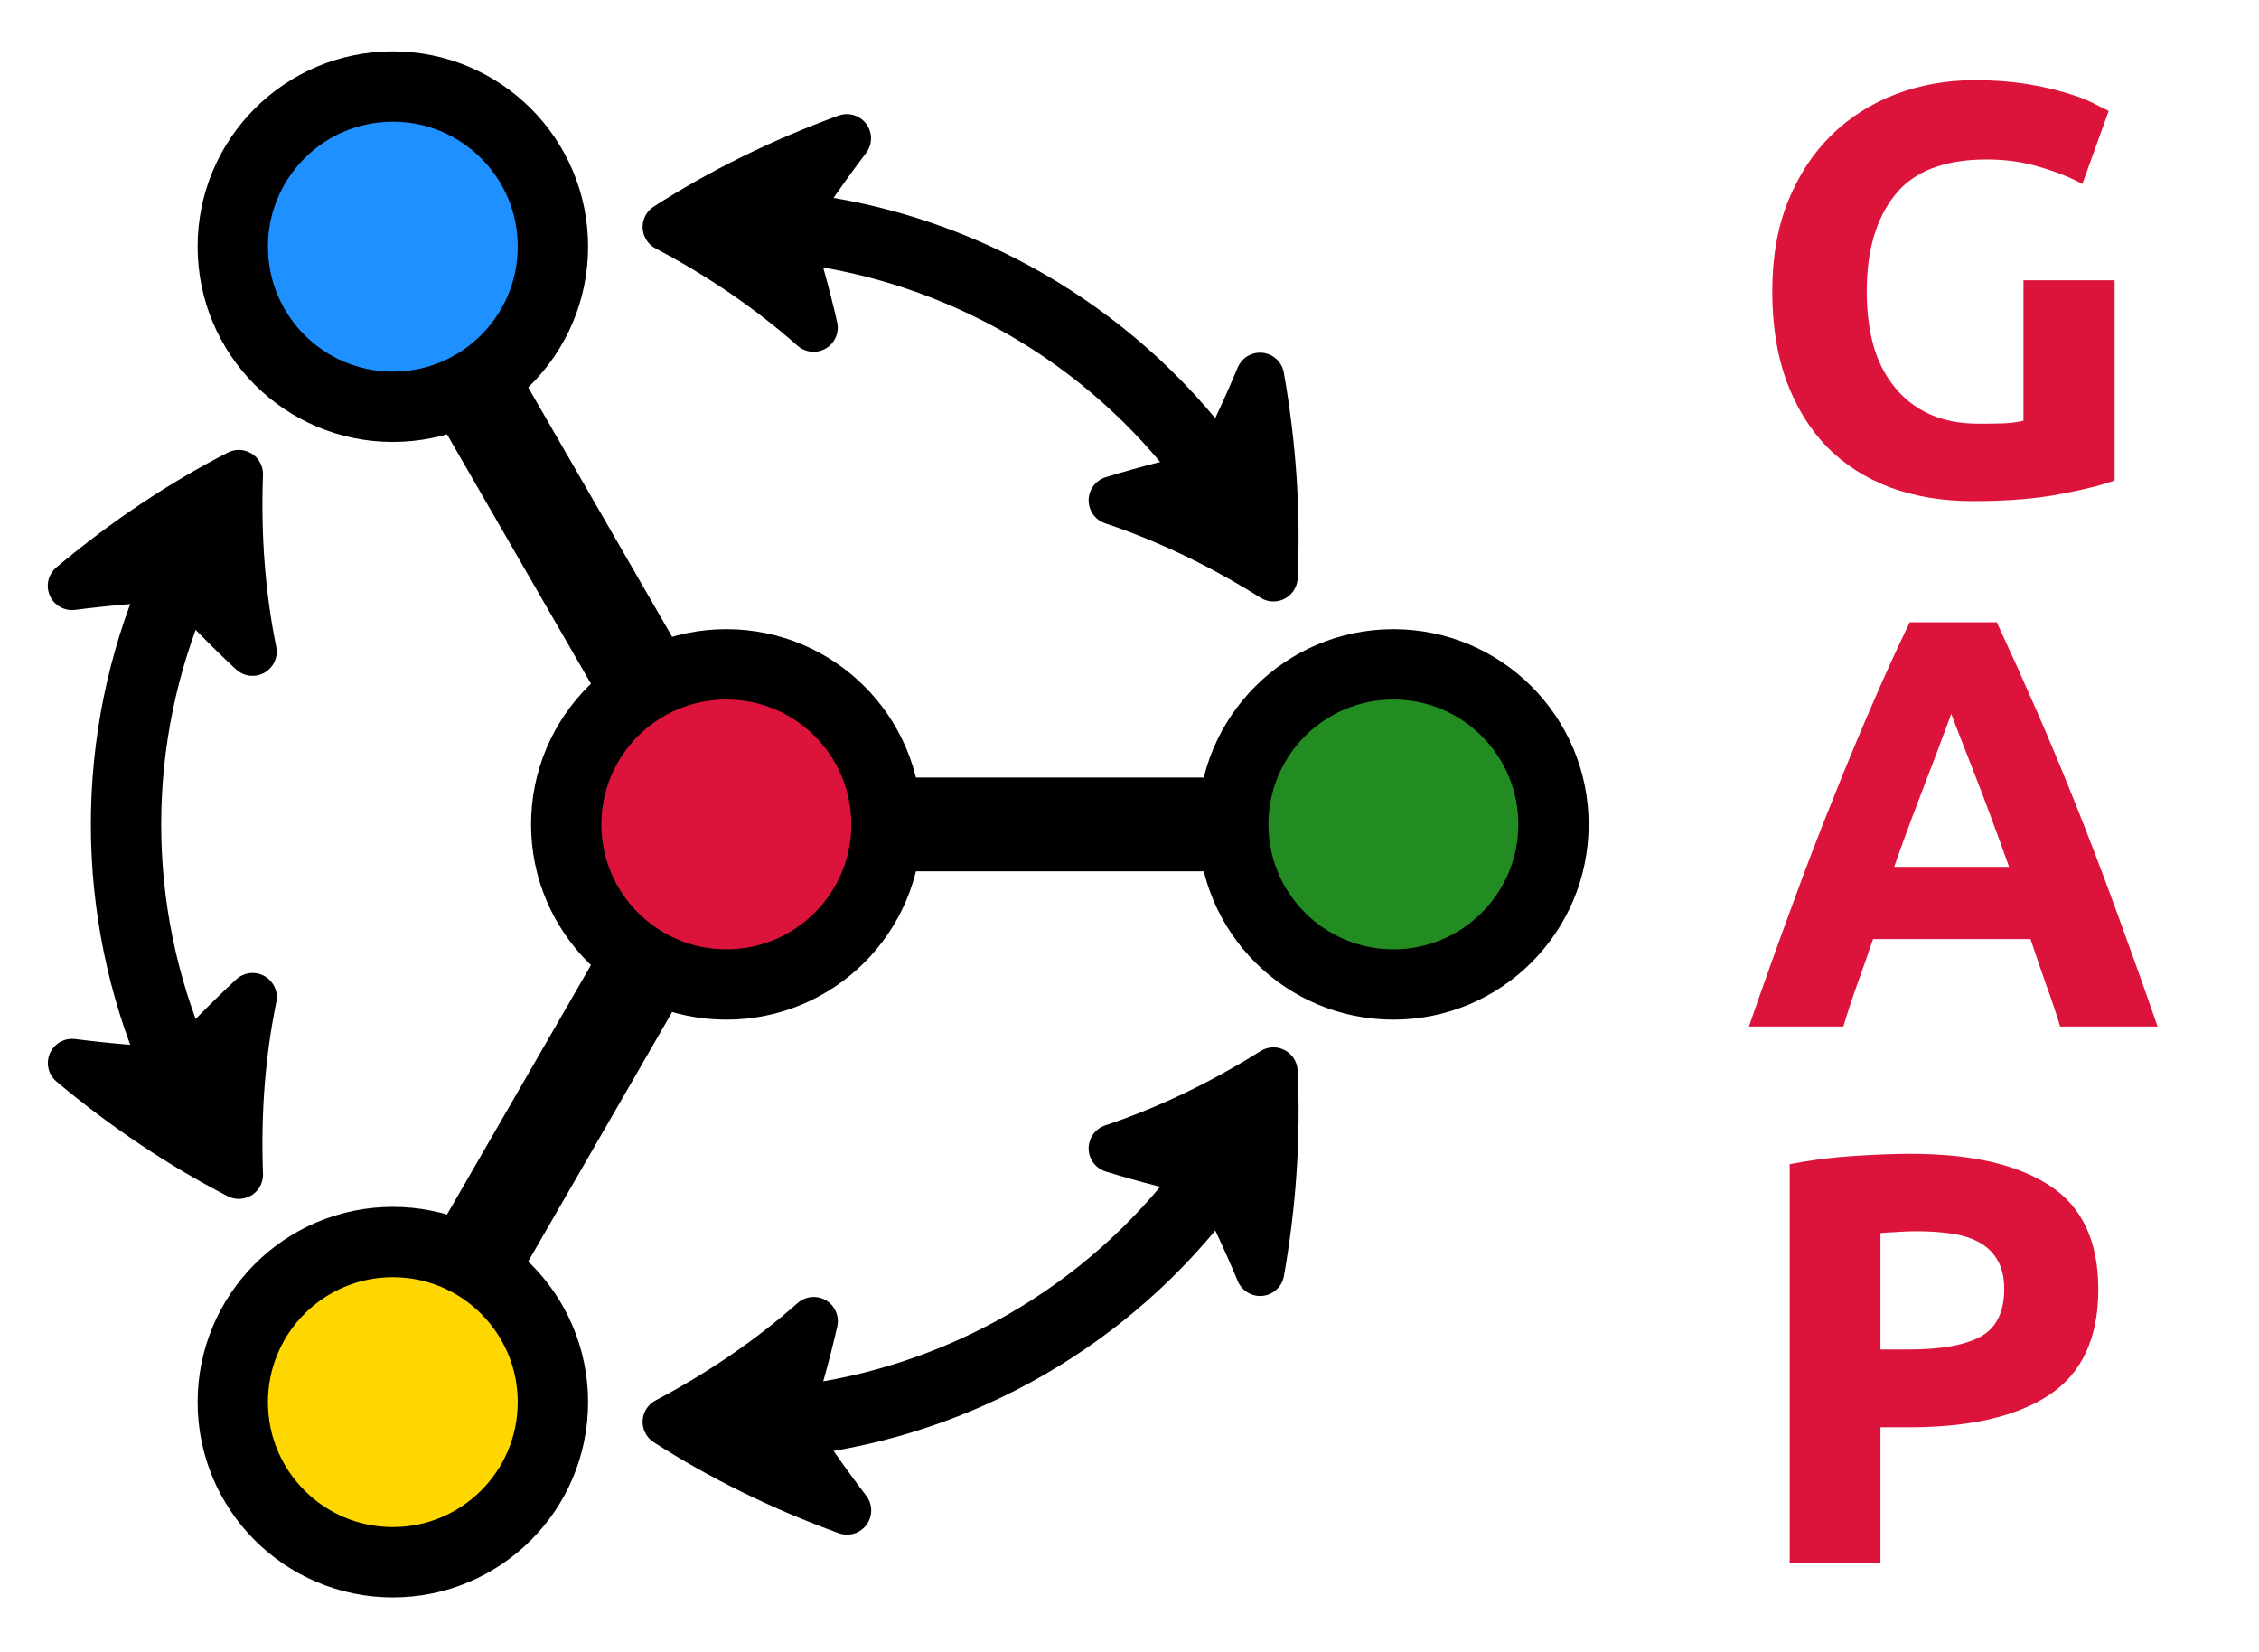
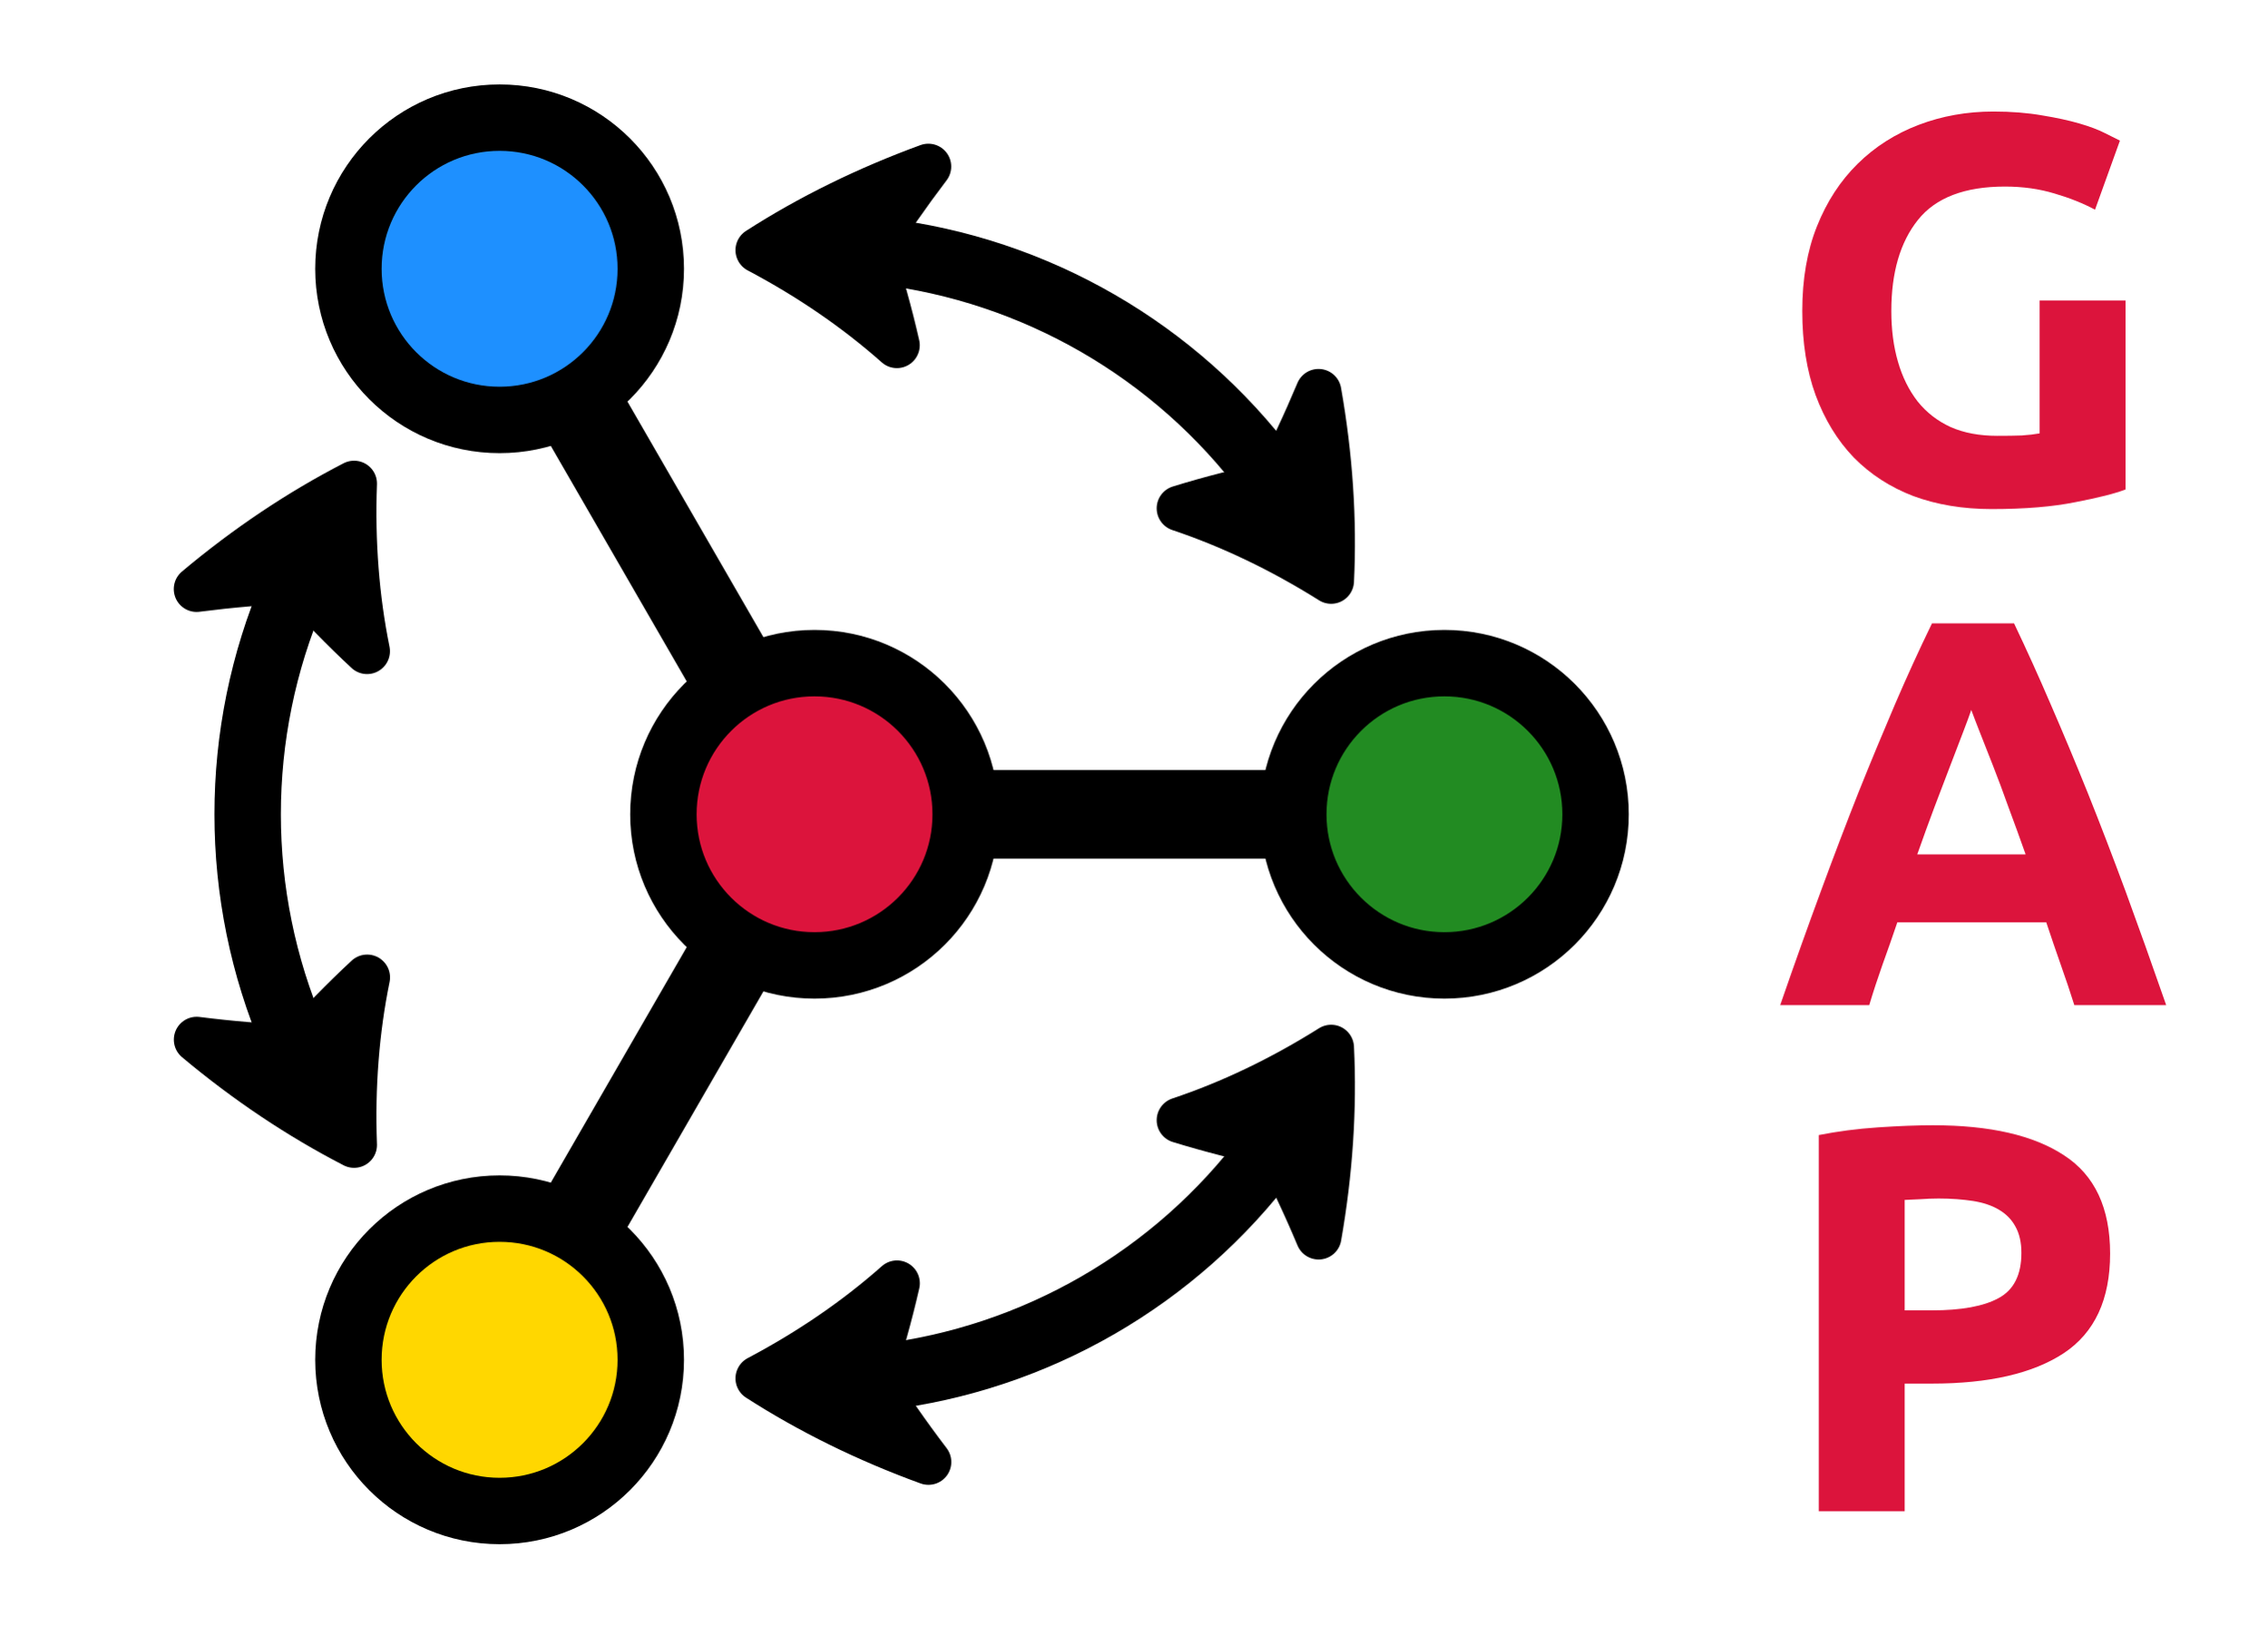
- <svg xmlns="http://www.w3.org/2000/svg" xmlns:xlink="http://www.w3.org/1999/xlink" width="95.264" height="69.631" viewBox="0 0 95.264 69.631">
+ <svg xmlns="http://www.w3.org/2000/svg" xmlns:xlink="http://www.w3.org/1999/xlink" width="101.041pt" height="73.288pt" viewBox="0 0 101.041 73.288">
  <defs>
    <g>
      <g id="glyph-0-0">
-         <path d="M 10.281 -14.094 C 8.488 -14.094 7.195 -13.594 6.406 -12.594 C 5.613 -11.602 5.219 -10.25 5.219 -8.531 C 5.219 -7.695 5.312 -6.938 5.5 -6.25 C 5.695 -5.57 5.992 -4.988 6.391 -4.5 C 6.785 -4.008 7.273 -3.629 7.859 -3.359 C 8.453 -3.086 9.145 -2.953 9.938 -2.953 C 10.363 -2.953 10.727 -2.957 11.031 -2.969 C 11.332 -2.988 11.598 -3.023 11.828 -3.078 L 11.828 -9 L 15.672 -9 L 15.672 -0.562 C 15.211 -0.383 14.473 -0.195 13.453 0 C 12.43 0.207 11.176 0.312 9.688 0.312 C 8.406 0.312 7.242 0.117 6.203 -0.266 C 5.16 -0.66 4.27 -1.234 3.531 -1.984 C 2.801 -2.742 2.234 -3.672 1.828 -4.766 C 1.43 -5.867 1.234 -7.125 1.234 -8.531 C 1.234 -9.957 1.453 -11.219 1.891 -12.312 C 2.336 -13.414 2.945 -14.348 3.719 -15.109 C 4.488 -15.867 5.395 -16.445 6.438 -16.844 C 7.477 -17.238 8.586 -17.438 9.766 -17.438 C 10.566 -17.438 11.289 -17.383 11.938 -17.281 C 12.582 -17.176 13.141 -17.051 13.609 -16.906 C 14.078 -16.77 14.461 -16.625 14.766 -16.469 C 15.066 -16.32 15.285 -16.211 15.422 -16.141 L 14.312 -13.062 C 13.789 -13.344 13.188 -13.582 12.5 -13.781 C 11.82 -13.988 11.082 -14.094 10.281 -14.094 Z M 10.281 -14.094 " />
+         <path d="M 10.266 -14.062 C 8.473 -14.062 7.18 -13.566 6.391 -12.578 C 5.598 -11.586 5.203 -10.234 5.203 -8.516 C 5.203 -7.68 5.301 -6.926 5.5 -6.25 C 5.695 -5.57 5.988 -4.984 6.375 -4.484 C 6.77 -3.992 7.258 -3.613 7.844 -3.344 C 8.438 -3.082 9.129 -2.953 9.922 -2.953 C 10.348 -2.953 10.711 -2.957 11.016 -2.969 C 11.316 -2.988 11.582 -3.02 11.812 -3.062 L 11.812 -8.984 L 15.641 -8.984 L 15.641 -0.562 C 15.18 -0.383 14.441 -0.195 13.422 0 C 12.41 0.207 11.16 0.312 9.672 0.312 C 8.391 0.312 7.227 0.117 6.188 -0.266 C 5.156 -0.66 4.27 -1.234 3.531 -1.984 C 2.801 -2.742 2.234 -3.672 1.828 -4.766 C 1.43 -5.859 1.234 -7.109 1.234 -8.516 C 1.234 -9.941 1.453 -11.203 1.891 -12.297 C 2.328 -13.391 2.93 -14.316 3.703 -15.078 C 4.473 -15.836 5.379 -16.414 6.422 -16.812 C 7.461 -17.207 8.57 -17.406 9.75 -17.406 C 10.551 -17.406 11.273 -17.348 11.922 -17.234 C 12.566 -17.129 13.117 -17.008 13.578 -16.875 C 14.047 -16.738 14.43 -16.594 14.734 -16.438 C 15.035 -16.289 15.254 -16.18 15.391 -16.109 L 14.281 -13.031 C 13.758 -13.312 13.16 -13.551 12.484 -13.75 C 11.805 -13.957 11.066 -14.062 10.266 -14.062 Z M 10.266 -14.062 " />
      </g>
      <g id="glyph-0-1">
-         <path d="M 13.375 0 C 13.195 -0.594 12.992 -1.195 12.766 -1.812 C 12.547 -2.438 12.332 -3.062 12.125 -3.688 L 5.484 -3.688 C 5.273 -3.062 5.055 -2.438 4.828 -1.812 C 4.609 -1.195 4.41 -0.594 4.234 0 L 0.25 0 C 0.883 -1.832 1.488 -3.523 2.062 -5.078 C 2.633 -6.641 3.195 -8.109 3.75 -9.484 C 4.301 -10.867 4.844 -12.176 5.375 -13.406 C 5.906 -14.645 6.457 -15.859 7.031 -17.047 L 10.703 -17.047 C 11.254 -15.859 11.801 -14.645 12.344 -13.406 C 12.883 -12.176 13.43 -10.867 13.984 -9.484 C 14.535 -8.109 15.098 -6.641 15.672 -5.078 C 16.242 -3.523 16.848 -1.832 17.484 0 Z M 8.781 -13.188 C 8.695 -12.938 8.57 -12.598 8.406 -12.172 C 8.25 -11.742 8.062 -11.25 7.844 -10.688 C 7.633 -10.133 7.398 -9.52 7.141 -8.844 C 6.891 -8.176 6.633 -7.473 6.375 -6.734 L 11.219 -6.734 C 10.957 -7.473 10.703 -8.176 10.453 -8.844 C 10.203 -9.52 9.969 -10.133 9.75 -10.688 C 9.531 -11.25 9.336 -11.742 9.172 -12.172 C 9.004 -12.598 8.875 -12.938 8.781 -13.188 Z M 8.781 -13.188 " />
+         <path d="M 13.359 0 C 13.172 -0.594 12.969 -1.195 12.75 -1.812 C 12.531 -2.438 12.316 -3.062 12.109 -3.688 L 5.469 -3.688 C 5.258 -3.062 5.039 -2.438 4.812 -1.812 C 4.594 -1.195 4.395 -0.594 4.219 0 L 0.25 0 C 0.883 -1.832 1.488 -3.523 2.062 -5.078 C 2.633 -6.629 3.191 -8.094 3.734 -9.469 C 4.285 -10.844 4.828 -12.148 5.359 -13.391 C 5.891 -14.629 6.441 -15.836 7.016 -17.016 L 10.672 -17.016 C 11.234 -15.836 11.781 -14.629 12.312 -13.391 C 12.852 -12.148 13.398 -10.844 13.953 -9.469 C 14.504 -8.094 15.066 -6.629 15.641 -5.078 C 16.211 -3.523 16.816 -1.832 17.453 0 Z M 8.766 -13.156 C 8.68 -12.906 8.555 -12.566 8.391 -12.141 C 8.234 -11.723 8.047 -11.234 7.828 -10.672 C 7.617 -10.117 7.383 -9.504 7.125 -8.828 C 6.875 -8.16 6.617 -7.457 6.359 -6.719 L 11.188 -6.719 C 10.926 -7.457 10.672 -8.16 10.422 -8.828 C 10.18 -9.504 9.953 -10.117 9.734 -10.672 C 9.516 -11.234 9.32 -11.723 9.156 -12.141 C 8.988 -12.566 8.859 -12.906 8.766 -13.156 Z M 8.766 -13.156 " />
      </g>
      <g id="glyph-0-2">
-         <path d="M 7.078 -17.234 C 9.617 -17.234 11.57 -16.785 12.938 -15.891 C 14.301 -15.004 14.984 -13.547 14.984 -11.516 C 14.984 -9.461 14.289 -7.977 12.906 -7.062 C 11.531 -6.156 9.566 -5.703 7.016 -5.703 L 5.797 -5.703 L 5.797 0 L 1.969 0 L 1.969 -16.797 C 2.801 -16.961 3.688 -17.078 4.625 -17.141 C 5.562 -17.203 6.379 -17.234 7.078 -17.234 Z M 7.328 -13.969 C 7.047 -13.969 6.77 -13.957 6.5 -13.938 C 6.227 -13.926 5.992 -13.91 5.797 -13.891 L 5.797 -8.984 L 7.016 -8.984 C 8.336 -8.984 9.332 -9.16 10 -9.516 C 10.676 -9.879 11.016 -10.551 11.016 -11.531 C 11.016 -12.008 10.926 -12.406 10.75 -12.719 C 10.582 -13.031 10.336 -13.281 10.016 -13.469 C 9.703 -13.656 9.316 -13.785 8.859 -13.859 C 8.398 -13.93 7.891 -13.969 7.328 -13.969 Z M 7.328 -13.969 " />
+         <path d="M 7.062 -17.203 C 9.602 -17.203 11.551 -16.754 12.906 -15.859 C 14.27 -14.973 14.953 -13.516 14.953 -11.484 C 14.953 -9.441 14.266 -7.961 12.891 -7.047 C 11.516 -6.141 9.551 -5.688 7 -5.688 L 5.797 -5.688 L 5.797 0 L 1.969 0 L 1.969 -16.766 C 2.801 -16.93 3.68 -17.047 4.609 -17.109 C 5.547 -17.172 6.363 -17.203 7.062 -17.203 Z M 7.312 -13.938 C 7.031 -13.938 6.754 -13.926 6.484 -13.906 C 6.223 -13.895 5.992 -13.883 5.797 -13.875 L 5.797 -8.953 L 7 -8.953 C 8.32 -8.953 9.316 -9.133 9.984 -9.5 C 10.66 -9.863 11 -10.535 11 -11.516 C 11 -11.984 10.91 -12.375 10.734 -12.688 C 10.566 -13 10.32 -13.25 10 -13.438 C 9.688 -13.625 9.301 -13.754 8.844 -13.828 C 8.383 -13.898 7.875 -13.938 7.312 -13.938 Z M 7.312 -13.938 " />
      </g>
    </g>
    <clipPath id="clip-0">
-       <path clip-rule="nonzero" d="M 0 0.082 L 84 0.082 L 84 69.18 L 0 69.18 Z M 0 0.082 " />
+       <path clip-rule="nonzero" d="M 0.012 0 L 90 0 L 90 72.582 L 0.012 72.582 Z M 0.012 0 " />
    </clipPath>
    <clipPath id="clip-1">
-       <path clip-rule="nonzero" d="M 0 0.082 L 80 0.082 L 80 69.18 L 0 69.18 Z M 0 0.082 " />
+       <path clip-rule="nonzero" d="M 0.012 0 L 85 0 L 85 72.582 L 0.012 72.582 Z M 0.012 0 " />
    </clipPath>
    <clipPath id="clip-2">
-       <path clip-rule="nonzero" d="M 10 0.082 L 94.535 0.082 L 94.535 69.18 L 10 69.18 Z M 10 0.082 " />
+       <path clip-rule="nonzero" d="M 15 0 L 100.078 0 L 100.078 72.582 L 15 72.582 Z M 15 0 " />
    </clipPath>
    <clipPath id="clip-3">
-       <path clip-rule="nonzero" d="M 0 0.082 L 66 0.082 L 66 60 L 0 60 Z M 0 0.082 " />
+       <path clip-rule="nonzero" d="M 0.012 0 L 71 0 L 71 61 L 0.012 61 Z M 0.012 0 " />
    </clipPath>
    <clipPath id="clip-4">
-       <path clip-rule="nonzero" d="M 0 10 L 66 10 L 66 69.18 L 0 69.18 Z M 0 10 " />
+       <path clip-rule="nonzero" d="M 0.012 12 L 71 12 L 71 72.582 L 0.012 72.582 Z M 0.012 12 " />
    </clipPath>
    <clipPath id="clip-5">
-       <path clip-rule="nonzero" d="M 0 0.082 L 93 0.082 L 93 62 L 0 62 Z M 0 0.082 " />
+       <path clip-rule="nonzero" d="M 0.012 0 L 99 0 L 99 64 L 0.012 64 Z M 0.012 0 " />
    </clipPath>
    <clipPath id="clip-6">
-       <path clip-rule="nonzero" d="M 0 0.082 L 50 0.082 L 50 69.18 L 0 69.18 Z M 0 0.082 " />
+       <path clip-rule="nonzero" d="M 0.012 0 L 55 0 L 55 72.582 L 0.012 72.582 Z M 0.012 0 " />
    </clipPath>
    <clipPath id="clip-7">
-       <path clip-rule="nonzero" d="M 0 7 L 93 7 L 93 69.18 L 0 69.18 Z M 0 7 " />
+       <path clip-rule="nonzero" d="M 0.012 9 L 99 9 L 99 72.582 L 0.012 72.582 Z M 0.012 9 " />
    </clipPath>
  </defs>
-   <path fill="none" stroke-width="3.985" stroke-linecap="butt" stroke-linejoin="miter" stroke="rgb(0%, 0%, 0%)" stroke-opacity="1" stroke-miterlimit="10" d="M 5.671 -0.001 L 22.676 -0.001 " transform="matrix(0.992333, 0, 0, -0.992333, 30.63035, 34.76092)" />
+   <path fill="none" stroke-width="3.985" stroke-linecap="butt" stroke-linejoin="miter" stroke="rgb(0%, 0%, 0%)" stroke-opacity="1" stroke-miterlimit="10" d="M 5.67 -0.002 L 22.677 -0.002 " transform="matrix(0.990378, 0, 0, -0.990378, 36.30263, 36.29142)" />
  <g clip-path="url(#clip-0)">
-     <path fill="none" stroke-width="3.985" stroke-linecap="butt" stroke-linejoin="miter" stroke="rgb(0%, 0%, 0%)" stroke-opacity="1" stroke-miterlimit="10" d="M -2.836 4.908 L -11.338 19.638 " transform="matrix(0.992333, 0, 0, -0.992333, 30.63035, 34.76092)" />
-     <path fill="none" stroke-width="3.985" stroke-linecap="butt" stroke-linejoin="miter" stroke="rgb(0%, 0%, 0%)" stroke-opacity="1" stroke-miterlimit="10" d="M -2.836 -4.91 L -11.338 -19.64 " transform="matrix(0.992333, 0, 0, -0.992333, 30.63035, 34.76092)" />
+     <path fill="none" stroke-width="3.985" stroke-linecap="butt" stroke-linejoin="miter" stroke="rgb(0%, 0%, 0%)" stroke-opacity="1" stroke-miterlimit="10" d="M -2.834 4.909 L -11.337 19.641 " transform="matrix(0.990378, 0, 0, -0.990378, 36.30263, 36.29142)" />
+     <path fill="none" stroke-width="3.985" stroke-linecap="butt" stroke-linejoin="miter" stroke="rgb(0%, 0%, 0%)" stroke-opacity="1" stroke-miterlimit="10" d="M -2.834 -4.908 L -11.337 -19.64 " transform="matrix(0.990378, 0, 0, -0.990378, 36.30263, 36.29142)" />
  </g>
-   <path fill-rule="nonzero" fill="rgb(86.4%, 7.999%, 23.499%)" fill-opacity="1" d="M 37.383 34.762 C 37.383 31.031 34.359 28.012 30.629 28.012 C 26.902 28.012 23.879 31.031 23.879 34.762 C 23.879 38.488 26.902 41.512 30.629 41.512 C 34.359 41.512 37.383 38.488 37.383 34.762 Z M 37.383 34.762 " />
+   <path fill-rule="nonzero" fill="rgb(86.4%, 7.999%, 23.499%)" fill-opacity="1" d="M 43.039 36.293 C 43.039 32.57 40.023 29.555 36.301 29.555 C 32.582 29.555 29.566 32.57 29.566 36.293 C 29.566 40.012 32.582 43.027 36.301 43.027 C 40.023 43.027 43.039 40.012 43.039 36.293 Z M 43.039 36.293 " />
  <g clip-path="url(#clip-1)">
-     <path fill="none" stroke-width="2.989" stroke-linecap="butt" stroke-linejoin="miter" stroke="rgb(0%, 0%, 0%)" stroke-opacity="1" stroke-miterlimit="10" d="M 6.805 -0.001 C 6.805 3.758 3.758 6.801 -0.001 6.801 C -3.757 6.801 -6.804 3.758 -6.804 -0.001 C -6.804 -3.756 -3.757 -6.803 -0.001 -6.803 C 3.758 -6.803 6.805 -3.756 6.805 -0.001 Z M 6.805 -0.001 " transform="matrix(0.992333, 0, 0, -0.992333, 30.63035, 34.76092)" />
+     <path fill="none" stroke-width="2.989" stroke-linecap="butt" stroke-linejoin="miter" stroke="rgb(0%, 0%, 0%)" stroke-opacity="1" stroke-miterlimit="10" d="M 6.802 -0.002 C 6.802 3.757 3.757 6.802 -0.002 6.802 C -3.757 6.802 -6.802 3.757 -6.802 -0.002 C -6.802 -3.756 -3.757 -6.801 -0.002 -6.801 C 3.757 -6.801 6.802 -3.756 6.802 -0.002 Z M 6.802 -0.002 " transform="matrix(0.990378, 0, 0, -0.990378, 36.30263, 36.29142)" />
  </g>
-   <path fill-rule="nonzero" fill="rgb(13.199%, 54.5%, 13.199%)" fill-opacity="1" d="M 65.512 34.762 C 65.512 31.031 62.488 28.012 58.762 28.012 C 55.031 28.012 52.008 31.031 52.008 34.762 C 52.008 38.488 55.031 41.512 58.762 41.512 C 62.488 41.512 65.512 38.488 65.512 34.762 Z M 65.512 34.762 " />
+   <path fill-rule="nonzero" fill="rgb(13.199%, 54.5%, 13.199%)" fill-opacity="1" d="M 71.113 36.293 C 71.113 32.57 68.098 29.555 64.375 29.555 C 60.656 29.555 57.641 32.57 57.641 36.293 C 57.641 40.012 60.656 43.027 64.375 43.027 C 68.098 43.027 71.113 40.012 71.113 36.293 Z M 71.113 36.293 " />
  <g clip-path="url(#clip-2)">
-     <path fill="none" stroke-width="2.989" stroke-linecap="butt" stroke-linejoin="miter" stroke="rgb(0%, 0%, 0%)" stroke-opacity="1" stroke-miterlimit="10" d="M 35.151 -0.001 C 35.151 3.758 32.104 6.801 28.349 6.801 C 24.589 6.801 21.543 3.758 21.543 -0.001 C 21.543 -3.756 24.589 -6.803 28.349 -6.803 C 32.104 -6.803 35.151 -3.756 35.151 -0.001 Z M 35.151 -0.001 " transform="matrix(0.992333, 0, 0, -0.992333, 30.63035, 34.76092)" />
+     <path fill="none" stroke-width="2.989" stroke-linecap="butt" stroke-linejoin="miter" stroke="rgb(0%, 0%, 0%)" stroke-opacity="1" stroke-miterlimit="10" d="M 35.149 -0.002 C 35.149 3.757 32.104 6.802 28.345 6.802 C 24.59 6.802 21.545 3.757 21.545 -0.002 C 21.545 -3.756 24.59 -6.801 28.345 -6.801 C 32.104 -6.801 35.149 -3.756 35.149 -0.002 Z M 35.149 -0.002 " transform="matrix(0.990378, 0, 0, -0.990378, 36.30263, 36.29142)" />
  </g>
-   <path fill-rule="nonzero" fill="rgb(11.6%, 56.499%, 100%)" fill-opacity="1" d="M 23.316 10.398 C 23.316 6.672 20.293 3.648 16.566 3.648 C 12.836 3.648 9.816 6.672 9.816 10.398 C 9.816 14.129 12.836 17.152 16.566 17.152 C 20.293 17.152 23.316 14.129 23.316 10.398 Z M 23.316 10.398 " />
+   <path fill-rule="nonzero" fill="rgb(11.6%, 56.499%, 100%)" fill-opacity="1" d="M 29.004 11.98 C 29.004 8.258 25.988 5.242 22.266 5.242 C 18.543 5.242 15.527 8.258 15.527 11.98 C 15.527 15.699 18.543 18.715 22.266 18.715 C 25.988 18.715 29.004 15.699 29.004 11.98 Z M 29.004 11.98 " />
  <g clip-path="url(#clip-3)">
-     <path fill="none" stroke-width="2.989" stroke-linecap="butt" stroke-linejoin="miter" stroke="rgb(0%, 0%, 0%)" stroke-opacity="1" stroke-miterlimit="10" d="M -7.37 24.551 C -7.37 28.306 -10.417 31.353 -14.173 31.353 C -17.932 31.353 -20.975 28.306 -20.975 24.551 C -20.975 20.791 -17.932 17.745 -14.173 17.745 C -10.417 17.745 -7.37 20.791 -7.37 24.551 Z M -7.37 24.551 " transform="matrix(0.992333, 0, 0, -0.992333, 30.63035, 34.76092)" />
+     <path fill="none" stroke-width="2.989" stroke-linecap="butt" stroke-linejoin="miter" stroke="rgb(0%, 0%, 0%)" stroke-opacity="1" stroke-miterlimit="10" d="M -7.37 24.547 C -7.37 28.306 -10.415 31.351 -14.173 31.351 C -17.932 31.351 -20.977 28.306 -20.977 24.547 C -20.977 20.792 -17.932 17.747 -14.173 17.747 C -10.415 17.747 -7.37 20.792 -7.37 24.547 Z M -7.37 24.547 " transform="matrix(0.990378, 0, 0, -0.990378, 36.30263, 36.29142)" />
  </g>
-   <path fill-rule="nonzero" fill="rgb(100%, 84.399%, 0%)" fill-opacity="1" d="M 23.316 59.121 C 23.316 55.395 20.293 52.371 16.566 52.371 C 12.836 52.371 9.816 55.395 9.816 59.121 C 9.816 62.852 12.836 65.871 16.566 65.871 C 20.293 65.871 23.316 62.852 23.316 59.121 Z M 23.316 59.121 " />
+   <path fill-rule="nonzero" fill="rgb(100%, 84.399%, 0%)" fill-opacity="1" d="M 29.004 60.605 C 29.004 56.883 25.988 53.867 22.266 53.867 C 18.543 53.867 15.527 56.883 15.527 60.605 C 15.527 64.324 18.543 67.344 22.266 67.344 C 25.988 67.344 29.004 64.324 29.004 60.605 Z M 29.004 60.605 " />
  <g clip-path="url(#clip-4)">
-     <path fill="none" stroke-width="2.989" stroke-linecap="butt" stroke-linejoin="miter" stroke="rgb(0%, 0%, 0%)" stroke-opacity="1" stroke-miterlimit="10" d="M -7.37 -24.548 C -7.37 -20.793 -10.417 -17.746 -14.173 -17.746 C -17.932 -17.746 -20.975 -20.793 -20.975 -24.548 C -20.975 -28.308 -17.932 -31.351 -14.173 -31.351 C -10.417 -31.351 -7.37 -28.308 -7.37 -24.548 Z M -7.37 -24.548 " transform="matrix(0.992333, 0, 0, -0.992333, 30.63035, 34.76092)" />
+     <path fill="none" stroke-width="2.989" stroke-linecap="butt" stroke-linejoin="miter" stroke="rgb(0%, 0%, 0%)" stroke-opacity="1" stroke-miterlimit="10" d="M -7.37 -24.55 C -7.37 -20.791 -10.415 -17.747 -14.173 -17.747 C -17.932 -17.747 -20.977 -20.791 -20.977 -24.55 C -20.977 -28.305 -17.932 -31.354 -14.173 -31.354 C -10.415 -31.354 -7.37 -28.305 -7.37 -24.55 Z M -7.37 -24.55 " transform="matrix(0.990378, 0, 0, -0.990378, 36.30263, 36.29142)" />
  </g>
  <g clip-path="url(#clip-5)">
-     <path fill="none" stroke-width="2.989" stroke-linecap="butt" stroke-linejoin="miter" stroke="rgb(0%, 0%, 0%)" stroke-opacity="1" stroke-miterlimit="10" d="M 20.433 15.284 C 16.252 20.866 9.942 24.511 3.018 25.334 " transform="matrix(0.992333, 0, 0, -0.992333, 30.63035, 34.76092)" />
+     <path fill="none" stroke-width="2.989" stroke-linecap="butt" stroke-linejoin="miter" stroke="rgb(0%, 0%, 0%)" stroke-opacity="1" stroke-miterlimit="10" d="M 20.429 15.282 C 16.252 20.867 9.945 24.512 3.019 25.336 " transform="matrix(0.990378, 0, 0, -0.990378, 36.30263, 36.29142)" />
  </g>
-   <path fill-rule="nonzero" fill="rgb(0%, 0%, 0%)" fill-opacity="1" stroke-width="2.057" stroke-linecap="butt" stroke-linejoin="round" stroke="rgb(0%, 0%, 0%)" stroke-opacity="1" stroke-miterlimit="10" d="M 23.251 10.502 C 23.381 13.249 23.192 16.103 22.68 19.016 C 22.086 17.591 21.436 16.209 20.736 14.867 C 19.267 14.568 17.831 14.202 16.425 13.769 C 18.72 13.001 21.015 11.907 23.251 10.502 Z M 23.251 10.502 " transform="matrix(0.992333, 0, 0, -0.992333, 30.63035, 34.76092)" />
-   <path fill-rule="nonzero" fill="rgb(0%, 0%, 0%)" fill-opacity="1" stroke-width="2.057" stroke-linecap="butt" stroke-linejoin="round" stroke="rgb(0%, 0%, 0%)" stroke-opacity="1" stroke-miterlimit="10" d="M -2.529 25.385 C -0.194 24.153 1.896 22.712 3.707 21.11 C 3.38 22.539 2.982 23.968 2.51 25.389 C 3.317 26.669 4.191 27.924 5.12 29.152 C 2.349 28.137 -0.218 26.873 -2.529 25.385 Z M -2.529 25.385 " transform="matrix(0.992333, 0, 0, -0.992333, 30.63035, 34.76092)" />
+   <path fill-rule="nonzero" fill="rgb(0%, 0%, 0%)" fill-opacity="1" stroke-width="2.057" stroke-linecap="butt" stroke-linejoin="round" stroke="rgb(0%, 0%, 0%)" stroke-opacity="1" stroke-miterlimit="10" d="M 23.249 10.502 C 23.383 13.247 23.194 16.103 22.681 19.013 C 22.086 17.594 21.439 16.209 20.733 14.868 C 19.266 14.568 17.83 14.202 16.426 13.768 C 18.721 12.999 21.013 11.906 23.249 10.502 Z M 23.249 10.502 " transform="matrix(0.990378, 0, 0, -0.990378, 36.30263, 36.29142)" />
+   <path fill-rule="nonzero" fill="rgb(0%, 0%, 0%)" fill-opacity="1" stroke-width="2.057" stroke-linecap="butt" stroke-linejoin="round" stroke="rgb(0%, 0%, 0%)" stroke-opacity="1" stroke-miterlimit="10" d="M -2.53 25.387 C -0.195 24.153 1.895 22.713 3.706 21.108 C 3.382 22.54 2.98 23.967 2.511 25.391 C 3.315 26.669 4.191 27.923 5.122 29.15 C 2.349 28.136 -0.219 26.874 -2.53 25.387 Z M -2.53 25.387 " transform="matrix(0.990378, 0, 0, -0.990378, 36.30263, 36.29142)" />
  <g clip-path="url(#clip-6)">
-     <path fill="none" stroke-width="2.989" stroke-linecap="butt" stroke-linejoin="miter" stroke="rgb(0%, 0%, 0%)" stroke-opacity="1" stroke-miterlimit="10" d="M -23.451 10.053 C -26.198 3.64 -26.198 -3.642 -23.451 -10.054 " transform="matrix(0.992333, 0, 0, -0.992333, 30.63035, 34.76092)" />
+     <path fill="none" stroke-width="2.989" stroke-linecap="butt" stroke-linejoin="miter" stroke="rgb(0%, 0%, 0%)" stroke-opacity="1" stroke-miterlimit="10" d="M -23.45 10.052 C -26.199 3.643 -26.199 -3.642 -23.45 -10.051 " transform="matrix(0.990378, 0, 0, -0.990378, 36.30263, 36.29142)" />
  </g>
-   <path fill-rule="nonzero" fill="rgb(0%, 0%, 0%)" fill-opacity="1" stroke-width="2.057" stroke-linecap="butt" stroke-linejoin="round" stroke="rgb(0%, 0%, 0%)" stroke-opacity="1" stroke-miterlimit="10" d="M -20.719 14.883 C -23.163 13.627 -25.545 12.033 -27.808 10.136 C -26.277 10.332 -24.758 10.462 -23.242 10.521 C -22.25 9.399 -21.211 8.34 -20.136 7.341 C -20.62 9.714 -20.817 12.245 -20.719 14.883 Z M -20.719 14.883 " transform="matrix(0.992333, 0, 0, -0.992333, 30.63035, 34.76092)" />
-   <path fill-rule="nonzero" fill="rgb(0%, 0%, 0%)" fill-opacity="1" stroke-width="2.057" stroke-linecap="butt" stroke-linejoin="round" stroke="rgb(0%, 0%, 0%)" stroke-opacity="1" stroke-miterlimit="10" d="M -20.719 -14.884 C -20.817 -12.243 -20.62 -9.712 -20.132 -7.342 C -21.211 -8.342 -22.246 -9.405 -23.242 -10.523 C -24.754 -10.464 -26.277 -10.334 -27.804 -10.141 C -25.541 -12.034 -23.163 -13.625 -20.719 -14.884 Z M -20.719 -14.884 " transform="matrix(0.992333, 0, 0, -0.992333, 30.63035, 34.76092)" />
+   <path fill-rule="nonzero" fill="rgb(0%, 0%, 0%)" fill-opacity="1" stroke-width="2.057" stroke-linecap="butt" stroke-linejoin="round" stroke="rgb(0%, 0%, 0%)" stroke-opacity="1" stroke-miterlimit="10" d="M -20.721 14.884 C -23.162 13.626 -25.545 12.036 -27.808 10.135 C -26.278 10.332 -24.756 10.462 -23.245 10.522 C -22.247 9.401 -21.214 8.34 -20.137 7.339 C -20.618 9.713 -20.819 12.245 -20.721 14.884 Z M -20.721 14.884 " transform="matrix(0.990378, 0, 0, -0.990378, 36.30263, 36.29142)" />
+   <path fill-rule="nonzero" fill="rgb(0%, 0%, 0%)" fill-opacity="1" stroke-width="2.057" stroke-linecap="butt" stroke-linejoin="round" stroke="rgb(0%, 0%, 0%)" stroke-opacity="1" stroke-miterlimit="10" d="M -20.721 -14.883 C -20.819 -12.244 -20.618 -9.712 -20.133 -7.342 C -21.21 -8.344 -22.247 -9.405 -23.245 -10.521 C -24.756 -10.462 -26.278 -10.335 -27.805 -10.142 C -25.545 -12.035 -23.162 -13.625 -20.721 -14.883 Z M -20.721 -14.883 " transform="matrix(0.990378, 0, 0, -0.990378, 36.30263, 36.29142)" />
  <g clip-path="url(#clip-7)">
-     <path fill="none" stroke-width="2.989" stroke-linecap="butt" stroke-linejoin="miter" stroke="rgb(0%, 0%, 0%)" stroke-opacity="1" stroke-miterlimit="10" d="M 3.022 -25.336 C 9.946 -24.509 16.256 -20.868 20.433 -15.282 " transform="matrix(0.992333, 0, 0, -0.992333, 30.63035, 34.76092)" />
+     <path fill="none" stroke-width="2.989" stroke-linecap="butt" stroke-linejoin="miter" stroke="rgb(0%, 0%, 0%)" stroke-opacity="1" stroke-miterlimit="10" d="M 3.019 -25.335 C 9.945 -24.511 16.256 -20.866 20.433 -15.281 " transform="matrix(0.990378, 0, 0, -0.990378, 36.30263, 36.29142)" />
  </g>
-   <path fill-rule="nonzero" fill="rgb(0%, 0%, 0%)" fill-opacity="1" stroke-width="2.057" stroke-linecap="butt" stroke-linejoin="round" stroke="rgb(0%, 0%, 0%)" stroke-opacity="1" stroke-miterlimit="10" d="M -2.529 -25.387 C -0.218 -26.875 2.349 -28.138 5.128 -29.15 C 4.191 -27.922 3.317 -26.67 2.51 -25.391 C 2.982 -23.97 3.384 -22.541 3.711 -21.108 C 1.896 -22.714 -0.194 -24.151 -2.529 -25.387 Z M -2.529 -25.387 " transform="matrix(0.992333, 0, 0, -0.992333, 30.63035, 34.76092)" />
-   <path fill-rule="nonzero" fill="rgb(0%, 0%, 0%)" fill-opacity="1" stroke-width="2.057" stroke-linecap="butt" stroke-linejoin="round" stroke="rgb(0%, 0%, 0%)" stroke-opacity="1" stroke-miterlimit="10" d="M 23.251 -10.503 C 21.015 -11.905 18.72 -12.999 16.425 -13.766 C 17.831 -14.2 19.267 -14.566 20.736 -14.869 C 21.44 -16.207 22.09 -17.589 22.684 -19.01 C 23.196 -16.105 23.381 -13.247 23.251 -10.503 Z M 23.251 -10.503 " transform="matrix(0.992333, 0, 0, -0.992333, 30.63035, 34.76092)" />
+   <path fill-rule="nonzero" fill="rgb(0%, 0%, 0%)" fill-opacity="1" stroke-width="2.057" stroke-linecap="butt" stroke-linejoin="round" stroke="rgb(0%, 0%, 0%)" stroke-opacity="1" stroke-miterlimit="10" d="M -2.53 -25.386 C -0.219 -26.873 2.349 -28.139 5.126 -29.149 C 4.191 -27.923 3.319 -26.668 2.511 -25.39 C 2.984 -23.97 3.382 -22.539 3.71 -21.107 C 1.899 -22.712 -0.195 -24.152 -2.53 -25.386 Z M -2.53 -25.386 " transform="matrix(0.990378, 0, 0, -0.990378, 36.30263, 36.29142)" />
+   <path fill-rule="nonzero" fill="rgb(0%, 0%, 0%)" fill-opacity="1" stroke-width="2.057" stroke-linecap="butt" stroke-linejoin="round" stroke="rgb(0%, 0%, 0%)" stroke-opacity="1" stroke-miterlimit="10" d="M 23.249 -10.501 C 21.013 -11.905 18.721 -13.002 16.426 -13.767 C 17.83 -14.197 19.266 -14.567 20.733 -14.867 C 21.439 -16.208 22.09 -17.589 22.685 -19.009 C 23.194 -16.102 23.383 -13.246 23.249 -10.501 Z M 23.249 -10.501 " transform="matrix(0.990378, 0, 0, -0.990378, 36.30263, 36.29142)" />
  <g fill="rgb(86.4%, 7.999%, 23.499%)" fill-opacity="1">
-     <use xlink:href="#glyph-0-0" x="73.504" y="20.818" />
+     <use xlink:href="#glyph-0-0" x="79.092" y="22.376" />
  </g>
  <g fill="rgb(86.4%, 7.999%, 23.499%)" fill-opacity="1">
-     <use xlink:href="#glyph-0-1" x="73.504" y="43.284" />
+     <use xlink:href="#glyph-0-1" x="79.092" y="44.798" />
  </g>
  <g fill="rgb(86.4%, 7.999%, 23.499%)" fill-opacity="1">
-     <use xlink:href="#glyph-0-2" x="73.504" y="65.885" />
+     <use xlink:href="#glyph-0-2" x="79.092" y="67.355" />
  </g>
</svg>
